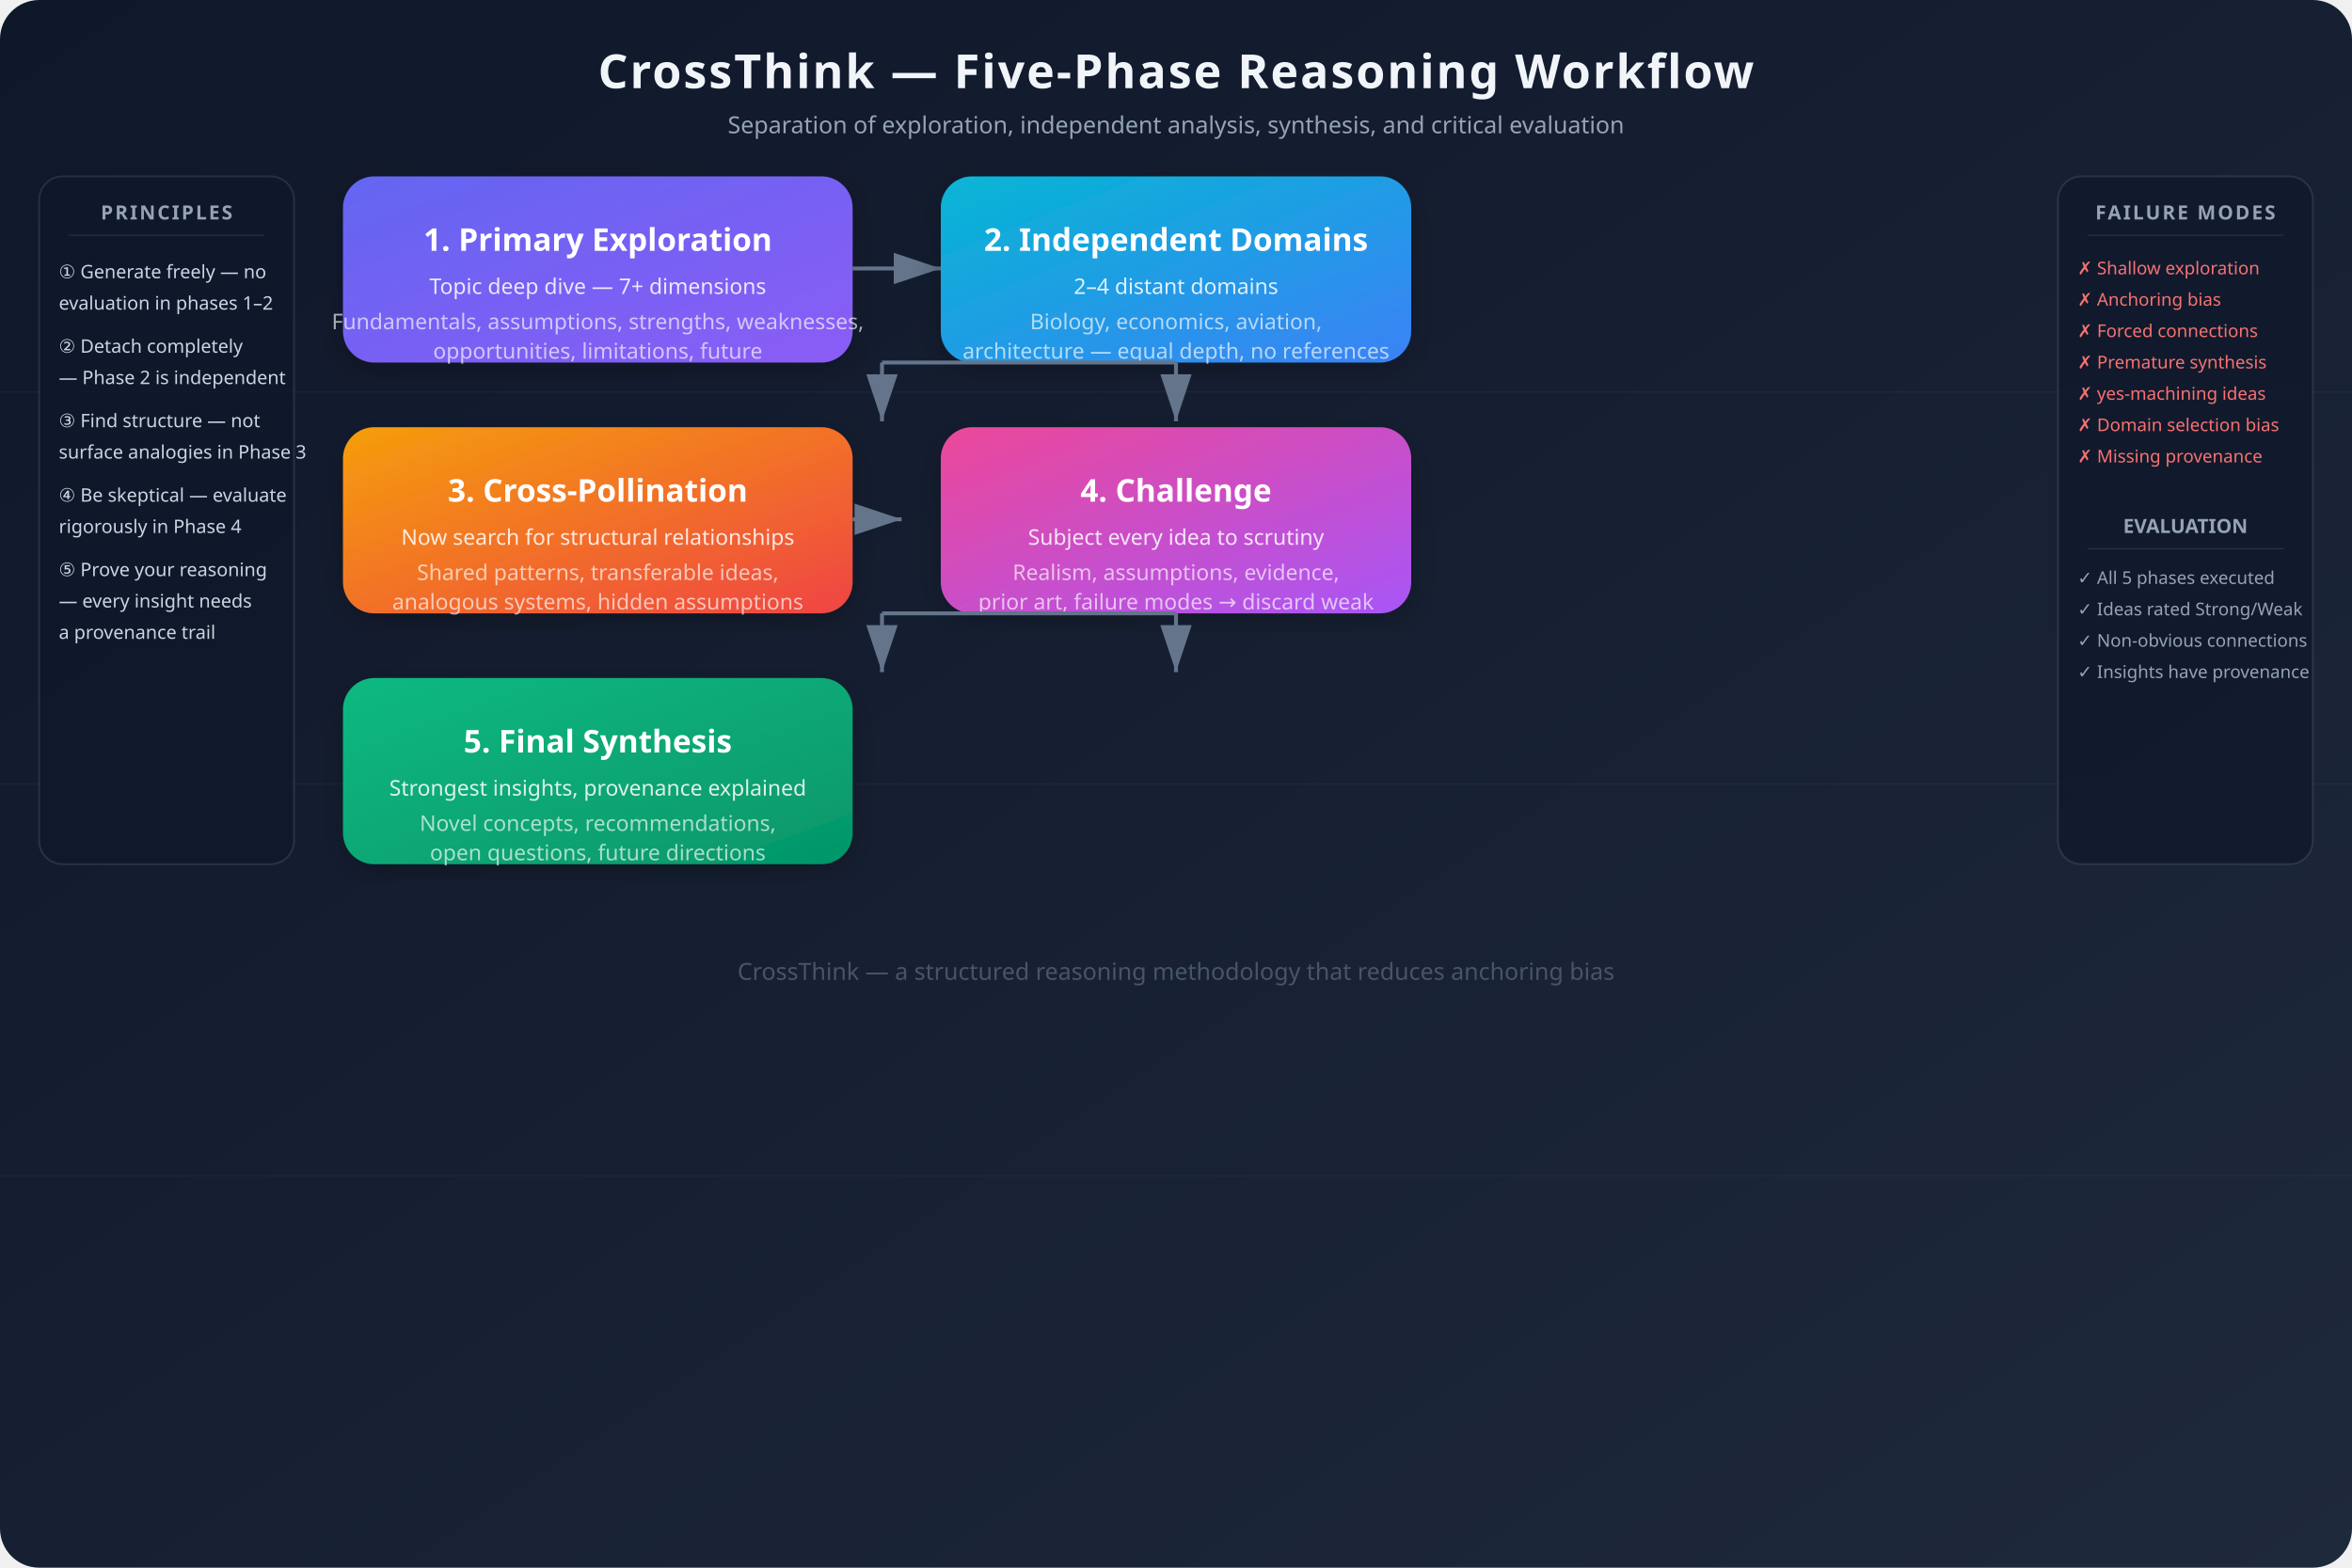
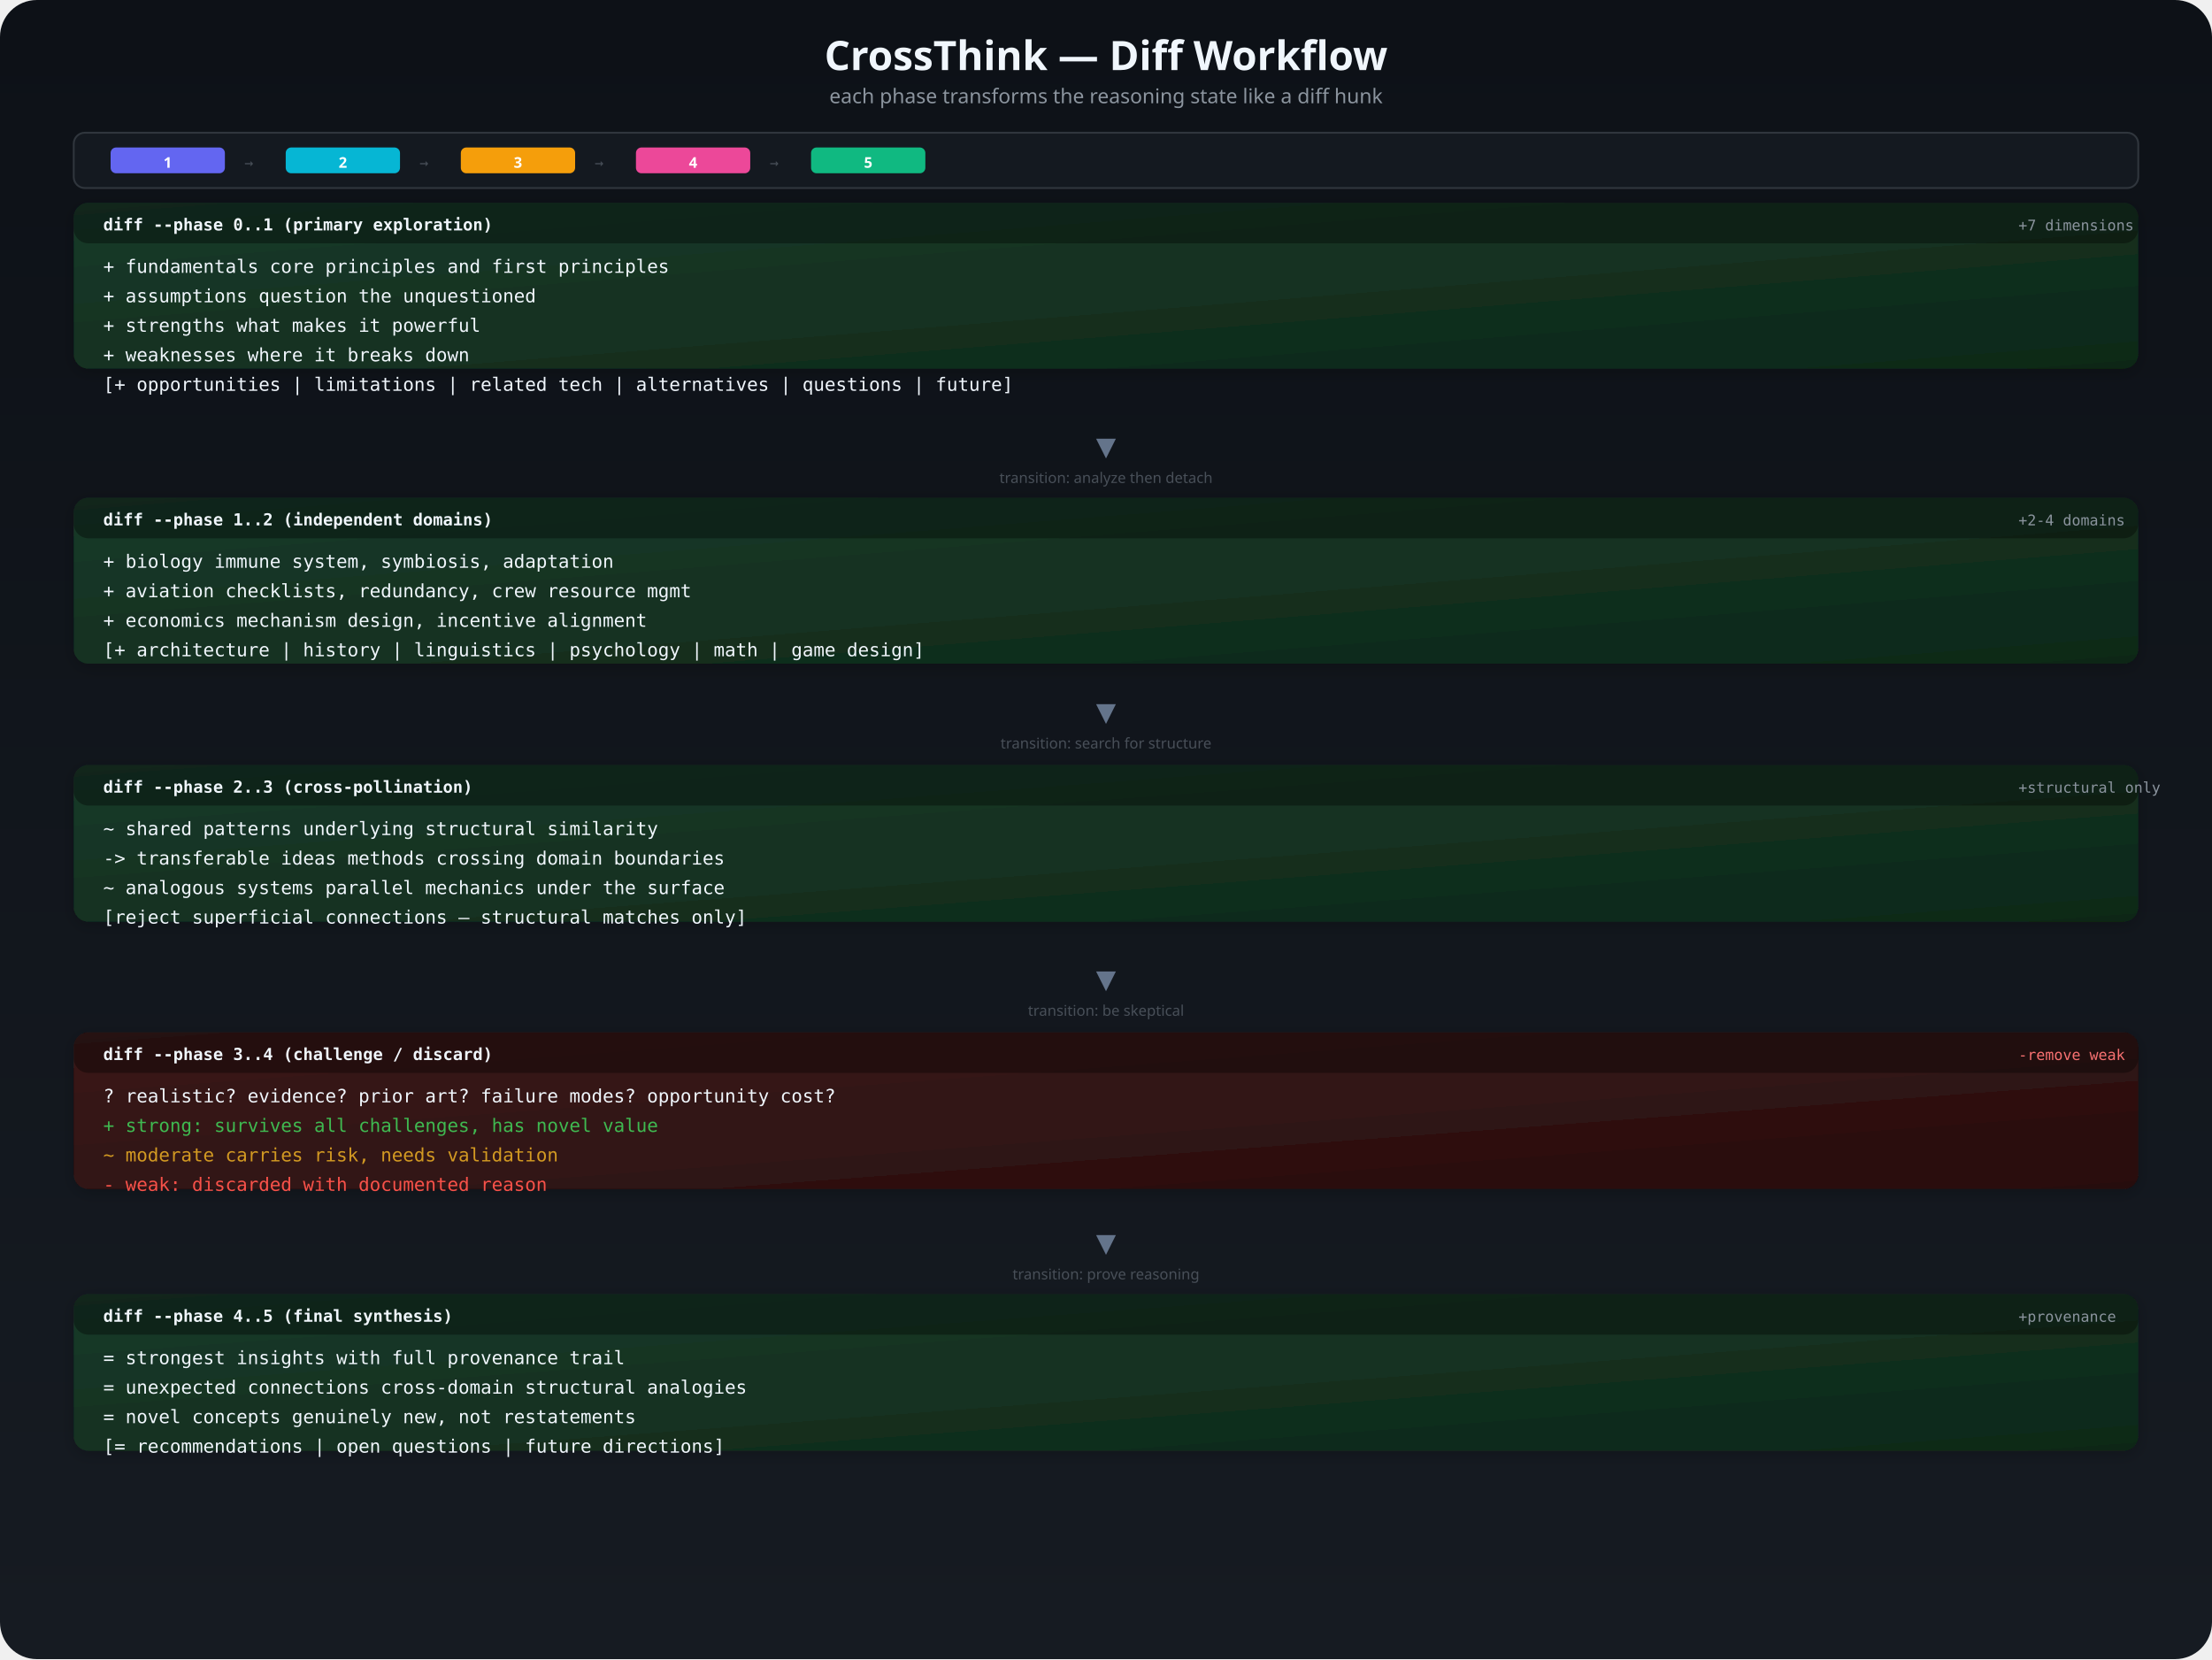
- <svg xmlns="http://www.w3.org/2000/svg" viewBox="0 0 1200 800" width="1200" height="800">
+ <svg xmlns="http://www.w3.org/2000/svg" viewBox="0 0 1200 900" width="1200" height="900">
  <defs>
-     <linearGradient id="bg" x1="0%" y1="0%" x2="100%" y2="100%">
-       <stop offset="0%" style="stop-color:#0f172a;stop-opacity:1" />
-       <stop offset="100%" style="stop-color:#1e293b;stop-opacity:1" />
+     <linearGradient id="bg" x1="0%" y1="0%" x2="0%" y2="100%">
+       <stop offset="0%" style="stop-color:#0d1117" />
+       <stop offset="100%" style="stop-color:#161b22" />
    </linearGradient>
-     <linearGradient id="p1" x1="0%" y1="0%" x2="100%" y2="100%">
-       <stop offset="0%" style="stop-color:#6366f1" />
-       <stop offset="100%" style="stop-color:#8b5cf6" />
+     <linearGradient id="diffAdd" x1="0%" y1="0%" x2="100%" y2="100%">
+       <stop offset="0%" style="stop-color:#1a3a2a" />
+       <stop offset="100%" style="stop-color:#0d2818" />
    </linearGradient>
-     <linearGradient id="p2" x1="0%" y1="0%" x2="100%" y2="100%">
-       <stop offset="0%" style="stop-color:#06b6d4" />
-       <stop offset="100%" style="stop-color:#3b82f6" />
-     </linearGradient>
-     <linearGradient id="p3" x1="0%" y1="0%" x2="100%" y2="100%">
-       <stop offset="0%" style="stop-color:#f59e0b" />
-       <stop offset="100%" style="stop-color:#ef4444" />
-     </linearGradient>
-     <linearGradient id="p4" x1="0%" y1="0%" x2="100%" y2="100%">
-       <stop offset="0%" style="stop-color:#ec4899" />
-       <stop offset="100%" style="stop-color:#a855f7" />
-     </linearGradient>
-     <linearGradient id="p5" x1="0%" y1="0%" x2="100%" y2="100%">
-       <stop offset="0%" style="stop-color:#10b981" />
-       <stop offset="100%" style="stop-color:#059669" />
+     <linearGradient id="diffDel" x1="0%" y1="0%" x2="100%" y2="100%">
+       <stop offset="0%" style="stop-color:#3a1a1a" />
+       <stop offset="100%" style="stop-color:#280d0d" />
    </linearGradient>
    <filter id="shadow">
-       <feDropShadow dx="0" dy="4" stdDeviation="8" flood-opacity="0.25" />
+       <feDropShadow dx="0" dy="2" stdDeviation="4" flood-opacity="0.2" />
    </filter>
-     <marker id="arr" markerWidth="12" markerHeight="8" refX="12" refY="4" orient="auto">
-       <polygon points="0 0, 12 4, 0 8" fill="#64748b" />
-     </marker>
  </defs>
-   <rect width="1200" height="800" rx="20" fill="url(#bg)" />
-   <g opacity="0.04">
-     <line x1="0" y1="200" x2="1200" y2="200" stroke="#fff" stroke-width="0.5" />
-     <line x1="0" y1="400" x2="1200" y2="400" stroke="#fff" stroke-width="0.5" />
-     <line x1="0" y1="600" x2="1200" y2="600" stroke="#fff" stroke-width="0.5" />
-   </g>
-   <text x="600" y="45" text-anchor="middle" font-family="system-ui, sans-serif" font-size="24" font-weight="800" fill="#f1f5f9" letter-spacing="1">CrossThink — Five-Phase Reasoning Workflow</text>
-   <text x="600" y="68" text-anchor="middle" font-family="system-ui, sans-serif" font-size="12" fill="#94a3b8">Separation of exploration, independent analysis, synthesis, and critical evaluation</text>
-   <rect x="175" y="90" width="260" height="95" rx="16" fill="url(#p1)" filter="url(#shadow)" />
-   <text x="305" y="128" text-anchor="middle" font-family="system-ui, sans-serif" font-size="16" font-weight="800" fill="#fff">1. Primary Exploration</text>
-   <text x="305" y="150" text-anchor="middle" font-family="system-ui, sans-serif" font-size="11" fill="rgba(255,255,255,0.85)">Topic deep dive — 7+ dimensions</text>
-   <text x="305" y="168" text-anchor="middle" font-family="system-ui, sans-serif" font-size="11" fill="rgba(255,255,255,0.65)">Fundamentals, assumptions, strengths, weaknesses,</text>
-   <text x="305" y="183" text-anchor="middle" font-family="system-ui, sans-serif" font-size="11" fill="rgba(255,255,255,0.65)">opportunities, limitations, future</text>
-   <path d="M435 137 L460 137 L460 137 L480 137" fill="none" stroke="#64748b" stroke-width="2" marker-end="url(#arr)" />
-   <rect x="480" y="90" width="240" height="95" rx="16" fill="url(#p2)" filter="url(#shadow)" />
-   <text x="600" y="128" text-anchor="middle" font-family="system-ui, sans-serif" font-size="16" font-weight="800" fill="#fff">2. Independent Domains</text>
-   <text x="600" y="150" text-anchor="middle" font-family="system-ui, sans-serif" font-size="11" fill="rgba(255,255,255,0.85)">2–4 distant domains</text>
-   <text x="600" y="168" text-anchor="middle" font-family="system-ui, sans-serif" font-size="11" fill="rgba(255,255,255,0.65)">Biology, economics, aviation,</text>
-   <text x="600" y="183" text-anchor="middle" font-family="system-ui, sans-serif" font-size="11" fill="rgba(255,255,255,0.65)">architecture — equal depth, no references</text>
-   <line x1="600" y1="185" x2="600" y2="215" stroke="#64748b" stroke-width="2" marker-end="url(#arr)" />
-   <line x1="600" y1="185" x2="450" y2="185" stroke="#64748b" stroke-width="2" />
-   <line x1="450" y1="185" x2="450" y2="215" stroke="#64748b" stroke-width="2" marker-end="url(#arr)" />
-   <rect x="175" y="218" width="260" height="95" rx="16" fill="url(#p3)" filter="url(#shadow)" />
-   <text x="305" y="256" text-anchor="middle" font-family="system-ui, sans-serif" font-size="16" font-weight="800" fill="#fff">3. Cross-Pollination</text>
-   <text x="305" y="278" text-anchor="middle" font-family="system-ui, sans-serif" font-size="11" fill="rgba(255,255,255,0.85)">Now search for structural relationships</text>
-   <text x="305" y="296" text-anchor="middle" font-family="system-ui, sans-serif" font-size="11" fill="rgba(255,255,255,0.65)">Shared patterns, transferable ideas,</text>
-   <text x="305" y="311" text-anchor="middle" font-family="system-ui, sans-serif" font-size="11" fill="rgba(255,255,255,0.65)">analogous systems, hidden assumptions</text>
-   <line x1="435" y1="265" x2="460" y2="265" stroke="#64748b" stroke-width="2" marker-end="url(#arr)" />
-   <rect x="480" y="218" width="240" height="95" rx="16" fill="url(#p4)" filter="url(#shadow)" />
-   <text x="600" y="256" text-anchor="middle" font-family="system-ui, sans-serif" font-size="16" font-weight="800" fill="#fff">4. Challenge</text>
-   <text x="600" y="278" text-anchor="middle" font-family="system-ui, sans-serif" font-size="11" fill="rgba(255,255,255,0.85)">Subject every idea to scrutiny</text>
-   <text x="600" y="296" text-anchor="middle" font-family="system-ui, sans-serif" font-size="11" fill="rgba(255,255,255,0.65)">Realism, assumptions, evidence,</text>
-   <text x="600" y="311" text-anchor="middle" font-family="system-ui, sans-serif" font-size="11" fill="rgba(255,255,255,0.65)">prior art, failure modes → discard weak</text>
-   <line x1="600" y1="313" x2="600" y2="343" stroke="#64748b" stroke-width="2" marker-end="url(#arr)" />
-   <line x1="600" y1="313" x2="450" y2="313" stroke="#64748b" stroke-width="2" />
-   <line x1="450" y1="313" x2="450" y2="343" stroke="#64748b" stroke-width="2" marker-end="url(#arr)" />
-   <rect x="175" y="346" width="260" height="95" rx="16" fill="url(#p5)" filter="url(#shadow)" />
-   <text x="305" y="384" text-anchor="middle" font-family="system-ui, sans-serif" font-size="16" font-weight="800" fill="#fff">5. Final Synthesis</text>
-   <text x="305" y="406" text-anchor="middle" font-family="system-ui, sans-serif" font-size="11" fill="rgba(255,255,255,0.85)">Strongest insights, provenance explained</text>
-   <text x="305" y="424" text-anchor="middle" font-family="system-ui, sans-serif" font-size="11" fill="rgba(255,255,255,0.65)">Novel concepts, recommendations,</text>
-   <text x="305" y="439" text-anchor="middle" font-family="system-ui, sans-serif" font-size="11" fill="rgba(255,255,255,0.65)">open questions, future directions</text>
-   <rect x="20" y="90" width="130" height="351" rx="12" fill="rgba(15,23,42,0.7)" stroke="rgba(100,116,139,0.25)" stroke-width="1" />
-   <text x="85" y="112" text-anchor="middle" font-family="system-ui, sans-serif" font-size="10" font-weight="700" fill="#94a3b8" letter-spacing="1">PRINCIPLES</text>
-   <line x1="35" y1="120" x2="135" y2="120" stroke="rgba(100,116,139,0.3)" stroke-width="0.5" />
-   <text x="30" y="142" font-family="system-ui, sans-serif" font-size="9.5" fill="#cbd5e1">① Generate freely — no</text>
-   <text x="30" y="158" font-family="system-ui, sans-serif" font-size="9.5" fill="#cbd5e1">    evaluation in phases 1–2</text>
-   <text x="30" y="180" font-family="system-ui, sans-serif" font-size="9.5" fill="#cbd5e1">② Detach completely</text>
-   <text x="30" y="196" font-family="system-ui, sans-serif" font-size="9.5" fill="#cbd5e1">    — Phase 2 is independent</text>
-   <text x="30" y="218" font-family="system-ui, sans-serif" font-size="9.5" fill="#cbd5e1">③ Find structure — not</text>
-   <text x="30" y="234" font-family="system-ui, sans-serif" font-size="9.5" fill="#cbd5e1">    surface analogies in Phase 3</text>
-   <text x="30" y="256" font-family="system-ui, sans-serif" font-size="9.5" fill="#cbd5e1">④ Be skeptical — evaluate</text>
-   <text x="30" y="272" font-family="system-ui, sans-serif" font-size="9.5" fill="#cbd5e1">    rigorously in Phase 4</text>
-   <text x="30" y="294" font-family="system-ui, sans-serif" font-size="9.5" fill="#cbd5e1">⑤ Prove your reasoning</text>
-   <text x="30" y="310" font-family="system-ui, sans-serif" font-size="9.5" fill="#cbd5e1">    — every insight needs</text>
-   <text x="30" y="326" font-family="system-ui, sans-serif" font-size="9.5" fill="#cbd5e1">    a provenance trail</text>
-   <rect x="1050" y="90" width="130" height="351" rx="12" fill="rgba(15,23,42,0.7)" stroke="rgba(100,116,139,0.25)" stroke-width="1" />
-   <text x="1115" y="112" text-anchor="middle" font-family="system-ui, sans-serif" font-size="10" font-weight="700" fill="#94a3b8" letter-spacing="1">FAILURE MODES</text>
-   <line x1="1065" y1="120" x2="1165" y2="120" stroke="rgba(100,116,139,0.3)" stroke-width="0.5" />
-   <text x="1060" y="140" font-family="system-ui, sans-serif" font-size="9" fill="#f87171">✗ Shallow exploration</text>
-   <text x="1060" y="156" font-family="system-ui, sans-serif" font-size="9" fill="#f87171">✗ Anchoring bias</text>
-   <text x="1060" y="172" font-family="system-ui, sans-serif" font-size="9" fill="#f87171">✗ Forced connections</text>
-   <text x="1060" y="188" font-family="system-ui, sans-serif" font-size="9" fill="#f87171">✗ Premature synthesis</text>
-   <text x="1060" y="204" font-family="system-ui, sans-serif" font-size="9" fill="#f87171">✗ yes-machining ideas</text>
-   <text x="1060" y="220" font-family="system-ui, sans-serif" font-size="9" fill="#f87171">✗ Domain selection bias</text>
-   <text x="1060" y="236" font-family="system-ui, sans-serif" font-size="9" fill="#f87171">✗ Missing provenance</text>
-   <text x="1115" y="272" text-anchor="middle" font-family="system-ui, sans-serif" font-size="10" font-weight="700" fill="#94a3b8">EVALUATION</text>
-   <line x1="1065" y1="280" x2="1165" y2="280" stroke="rgba(100,116,139,0.3)" stroke-width="0.5" />
-   <text x="1060" y="298" font-family="system-ui, sans-serif" font-size="9" fill="#94a3b8">✓ All 5 phases executed</text>
-   <text x="1060" y="314" font-family="system-ui, sans-serif" font-size="9" fill="#94a3b8">✓ Ideas rated Strong/Weak</text>
-   <text x="1060" y="330" font-family="system-ui, sans-serif" font-size="9" fill="#94a3b8">✓ Non-obvious connections</text>
-   <text x="1060" y="346" font-family="system-ui, sans-serif" font-size="9" fill="#94a3b8">✓ Insights have provenance</text>
-   <text x="600" y="500" text-anchor="middle" font-family="system-ui, sans-serif" font-size="12" fill="#475569">CrossThink — a structured reasoning methodology that reduces anchoring bias</text>
+   <rect width="1200" height="900" rx="20" fill="url(#bg)" />
+   <text x="600" y="38" text-anchor="middle" font-family="system-ui,sans-serif" font-size="22" font-weight="800" fill="#f0f6fc">CrossThink — Diff Workflow</text>
+   <text x="600" y="56" text-anchor="middle" font-family="system-ui,sans-serif" font-size="11" fill="#8b949e">each phase transforms the reasoning state like a diff hunk</text>
+   <rect x="40" y="72" width="1120" height="30" rx="6" fill="rgba(22,27,34,0.8)" stroke="#30363d" stroke-width="1" />
+   <rect x="60" y="80" width="62" height="14" rx="3" fill="#6366f1" />
+   <text x="91" y="91" text-anchor="middle" font-family="system-ui,sans-serif" font-size="8" font-weight="700" fill="#fff">1</text>
+   <text x="135" y="91" text-anchor="middle" font-family="monospace" font-size="8" fill="#484f58">→</text>
+   <rect x="155" y="80" width="62" height="14" rx="3" fill="#06b6d4" />
+   <text x="186" y="91" text-anchor="middle" font-family="system-ui,sans-serif" font-size="8" font-weight="700" fill="#fff">2</text>
+   <text x="230" y="91" text-anchor="middle" font-family="monospace" font-size="8" fill="#484f58">→</text>
+   <rect x="250" y="80" width="62" height="14" rx="3" fill="#f59e0b" />
+   <text x="281" y="91" text-anchor="middle" font-family="system-ui,sans-serif" font-size="8" font-weight="700" fill="#fff">3</text>
+   <text x="325" y="91" text-anchor="middle" font-family="monospace" font-size="8" fill="#484f58">→</text>
+   <rect x="345" y="80" width="62" height="14" rx="3" fill="#ec4899" />
+   <text x="376" y="91" text-anchor="middle" font-family="system-ui,sans-serif" font-size="8" font-weight="700" fill="#fff">4</text>
+   <text x="420" y="91" text-anchor="middle" font-family="monospace" font-size="8" fill="#484f58">→</text>
+   <rect x="440" y="80" width="62" height="14" rx="3" fill="#10b981" />
+   <text x="471" y="91" text-anchor="middle" font-family="system-ui,sans-serif" font-size="8" font-weight="700" fill="#fff">5</text>
+   <rect x="40" y="110" width="1120" height="90" rx="8" fill="url(#diffAdd)" filter="url(#shadow)" />
+   <rect x="40" y="110" width="1120" height="22" rx="8" fill="rgba(0,0,0,0.35)" />
+   <text x="56" y="125" font-family="monospace" font-size="9" fill="#f0f6fc" font-weight="600">diff --phase 0..1  (primary exploration)</text>
+   <text x="1095" y="125" font-family="monospace" font-size="8" fill="#8b949e">+7 dimensions</text>
+   <text x="56" y="148" font-family="monospace" font-size="10" fill="#f0f6fc">+ fundamentals   core principles and first principles</text>
+   <text x="56" y="164" font-family="monospace" font-size="10" fill="#f0f6fc">+ assumptions    question the unquestioned</text>
+   <text x="56" y="180" font-family="monospace" font-size="10" fill="#f0f6fc">+ strengths      what makes it powerful</text>
+   <text x="56" y="196" font-family="monospace" font-size="10" fill="#f0f6fc">+ weaknesses     where it breaks down</text>
+   <text x="56" y="212" font-family="monospace" font-size="10" fill="#f0f6fc">[+ opportunities | limitations | related tech | alternatives | questions | future]</text>
+   <text x="600" y="248" text-anchor="middle" font-family="monospace" font-size="18" fill="#64748b">▼</text>
+   <text x="600" y="262" text-anchor="middle" font-family="system-ui,sans-serif" font-size="8" fill="#484f58">transition: analyze then detach</text>
+   <rect x="40" y="270" width="1120" height="90" rx="8" fill="url(#diffAdd)" filter="url(#shadow)" />
+   <rect x="40" y="270" width="1120" height="22" rx="8" fill="rgba(0,0,0,0.35)" />
+   <text x="56" y="285" font-family="monospace" font-size="9" fill="#f0f6fc" font-weight="600">diff --phase 1..2  (independent domains)</text>
+   <text x="1095" y="285" font-family="monospace" font-size="8" fill="#8b949e">+2-4 domains</text>
+   <text x="56" y="308" font-family="monospace" font-size="10" fill="#f0f6fc">+ biology          immune system, symbiosis, adaptation</text>
+   <text x="56" y="324" font-family="monospace" font-size="10" fill="#f0f6fc">+ aviation         checklists, redundancy, crew resource mgmt</text>
+   <text x="56" y="340" font-family="monospace" font-size="10" fill="#f0f6fc">+ economics        mechanism design, incentive alignment</text>
+   <text x="56" y="356" font-family="monospace" font-size="10" fill="#f0f6fc">[+ architecture | history | linguistics | psychology | math | game design]</text>
+   <text x="600" y="392" text-anchor="middle" font-family="monospace" font-size="18" fill="#64748b">▼</text>
+   <text x="600" y="406" text-anchor="middle" font-family="system-ui,sans-serif" font-size="8" fill="#484f58">transition: search for structure</text>
+   <rect x="40" y="415" width="1120" height="85" rx="8" fill="url(#diffAdd)" filter="url(#shadow)" />
+   <rect x="40" y="415" width="1120" height="22" rx="8" fill="rgba(0,0,0,0.35)" />
+   <text x="56" y="430" font-family="monospace" font-size="9" fill="#f0f6fc" font-weight="600">diff --phase 2..3  (cross-pollination)</text>
+   <text x="1095" y="430" font-family="monospace" font-size="8" fill="#8b949e">+structural only</text>
+   <text x="56" y="453" font-family="monospace" font-size="10" fill="#f0f6fc">~ shared patterns       underlying structural similarity</text>
+   <text x="56" y="469" font-family="monospace" font-size="10" fill="#f0f6fc">-&gt; transferable ideas    methods crossing domain boundaries</text>
+   <text x="56" y="485" font-family="monospace" font-size="10" fill="#f0f6fc">~ analogous systems       parallel mechanics under the surface</text>
+   <text x="56" y="501" font-family="monospace" font-size="10" fill="#f0f6fc">[reject superficial connections — structural matches only]</text>
+   <text x="600" y="537" text-anchor="middle" font-family="monospace" font-size="18" fill="#64748b">▼</text>
+   <text x="600" y="551" text-anchor="middle" font-family="system-ui,sans-serif" font-size="8" fill="#484f58">transition: be skeptical</text>
+   <rect x="40" y="560" width="1120" height="85" rx="8" fill="url(#diffDel)" filter="url(#shadow)" />
+   <rect x="40" y="560" width="1120" height="22" rx="8" fill="rgba(0,0,0,0.35)" />
+   <text x="56" y="575" font-family="monospace" font-size="9" fill="#f0f6fc" font-weight="600">diff --phase 3..4  (challenge / discard)</text>
+   <text x="1095" y="575" font-family="monospace" font-size="8" fill="#f87171">-remove weak</text>
+   <text x="56" y="598" font-family="monospace" font-size="10" fill="#f0f6fc">? realistic? evidence? prior art? failure modes? opportunity cost?</text>
+   <text x="56" y="614" font-family="monospace" font-size="10" fill="#3fb950">+ strong:   survives all challenges, has novel value</text>
+   <text x="56" y="630" font-family="monospace" font-size="10" fill="#d29922">~ moderate  carries risk, needs validation</text>
+   <text x="56" y="646" font-family="monospace" font-size="10" fill="#f85149">- weak:     discarded with documented reason</text>
+   <text x="600" y="680" text-anchor="middle" font-family="monospace" font-size="18" fill="#64748b">▼</text>
+   <text x="600" y="694" text-anchor="middle" font-family="system-ui,sans-serif" font-size="8" fill="#484f58">transition: prove reasoning</text>
+   <rect x="40" y="702" width="1120" height="85" rx="8" fill="url(#diffAdd)" filter="url(#shadow)" />
+   <rect x="40" y="702" width="1120" height="22" rx="8" fill="rgba(0,0,0,0.35)" />
+   <text x="56" y="717" font-family="monospace" font-size="9" fill="#f0f6fc" font-weight="600">diff --phase 4..5  (final synthesis)</text>
+   <text x="1095" y="717" font-family="monospace" font-size="8" fill="#8b949e">+provenance</text>
+   <text x="56" y="740" font-family="monospace" font-size="10" fill="#f0f6fc">= strongest insights      with full provenance trail</text>
+   <text x="56" y="756" font-family="monospace" font-size="10" fill="#f0f6fc">= unexpected connections   cross-domain structural analogies</text>
+   <text x="56" y="772" font-family="monospace" font-size="10" fill="#f0f6fc">= novel concepts           genuinely new, not restatements</text>
+   <text x="56" y="788" font-family="monospace" font-size="10" fill="#f0f6fc">[= recommendations | open questions | future directions]</text>
</svg>
